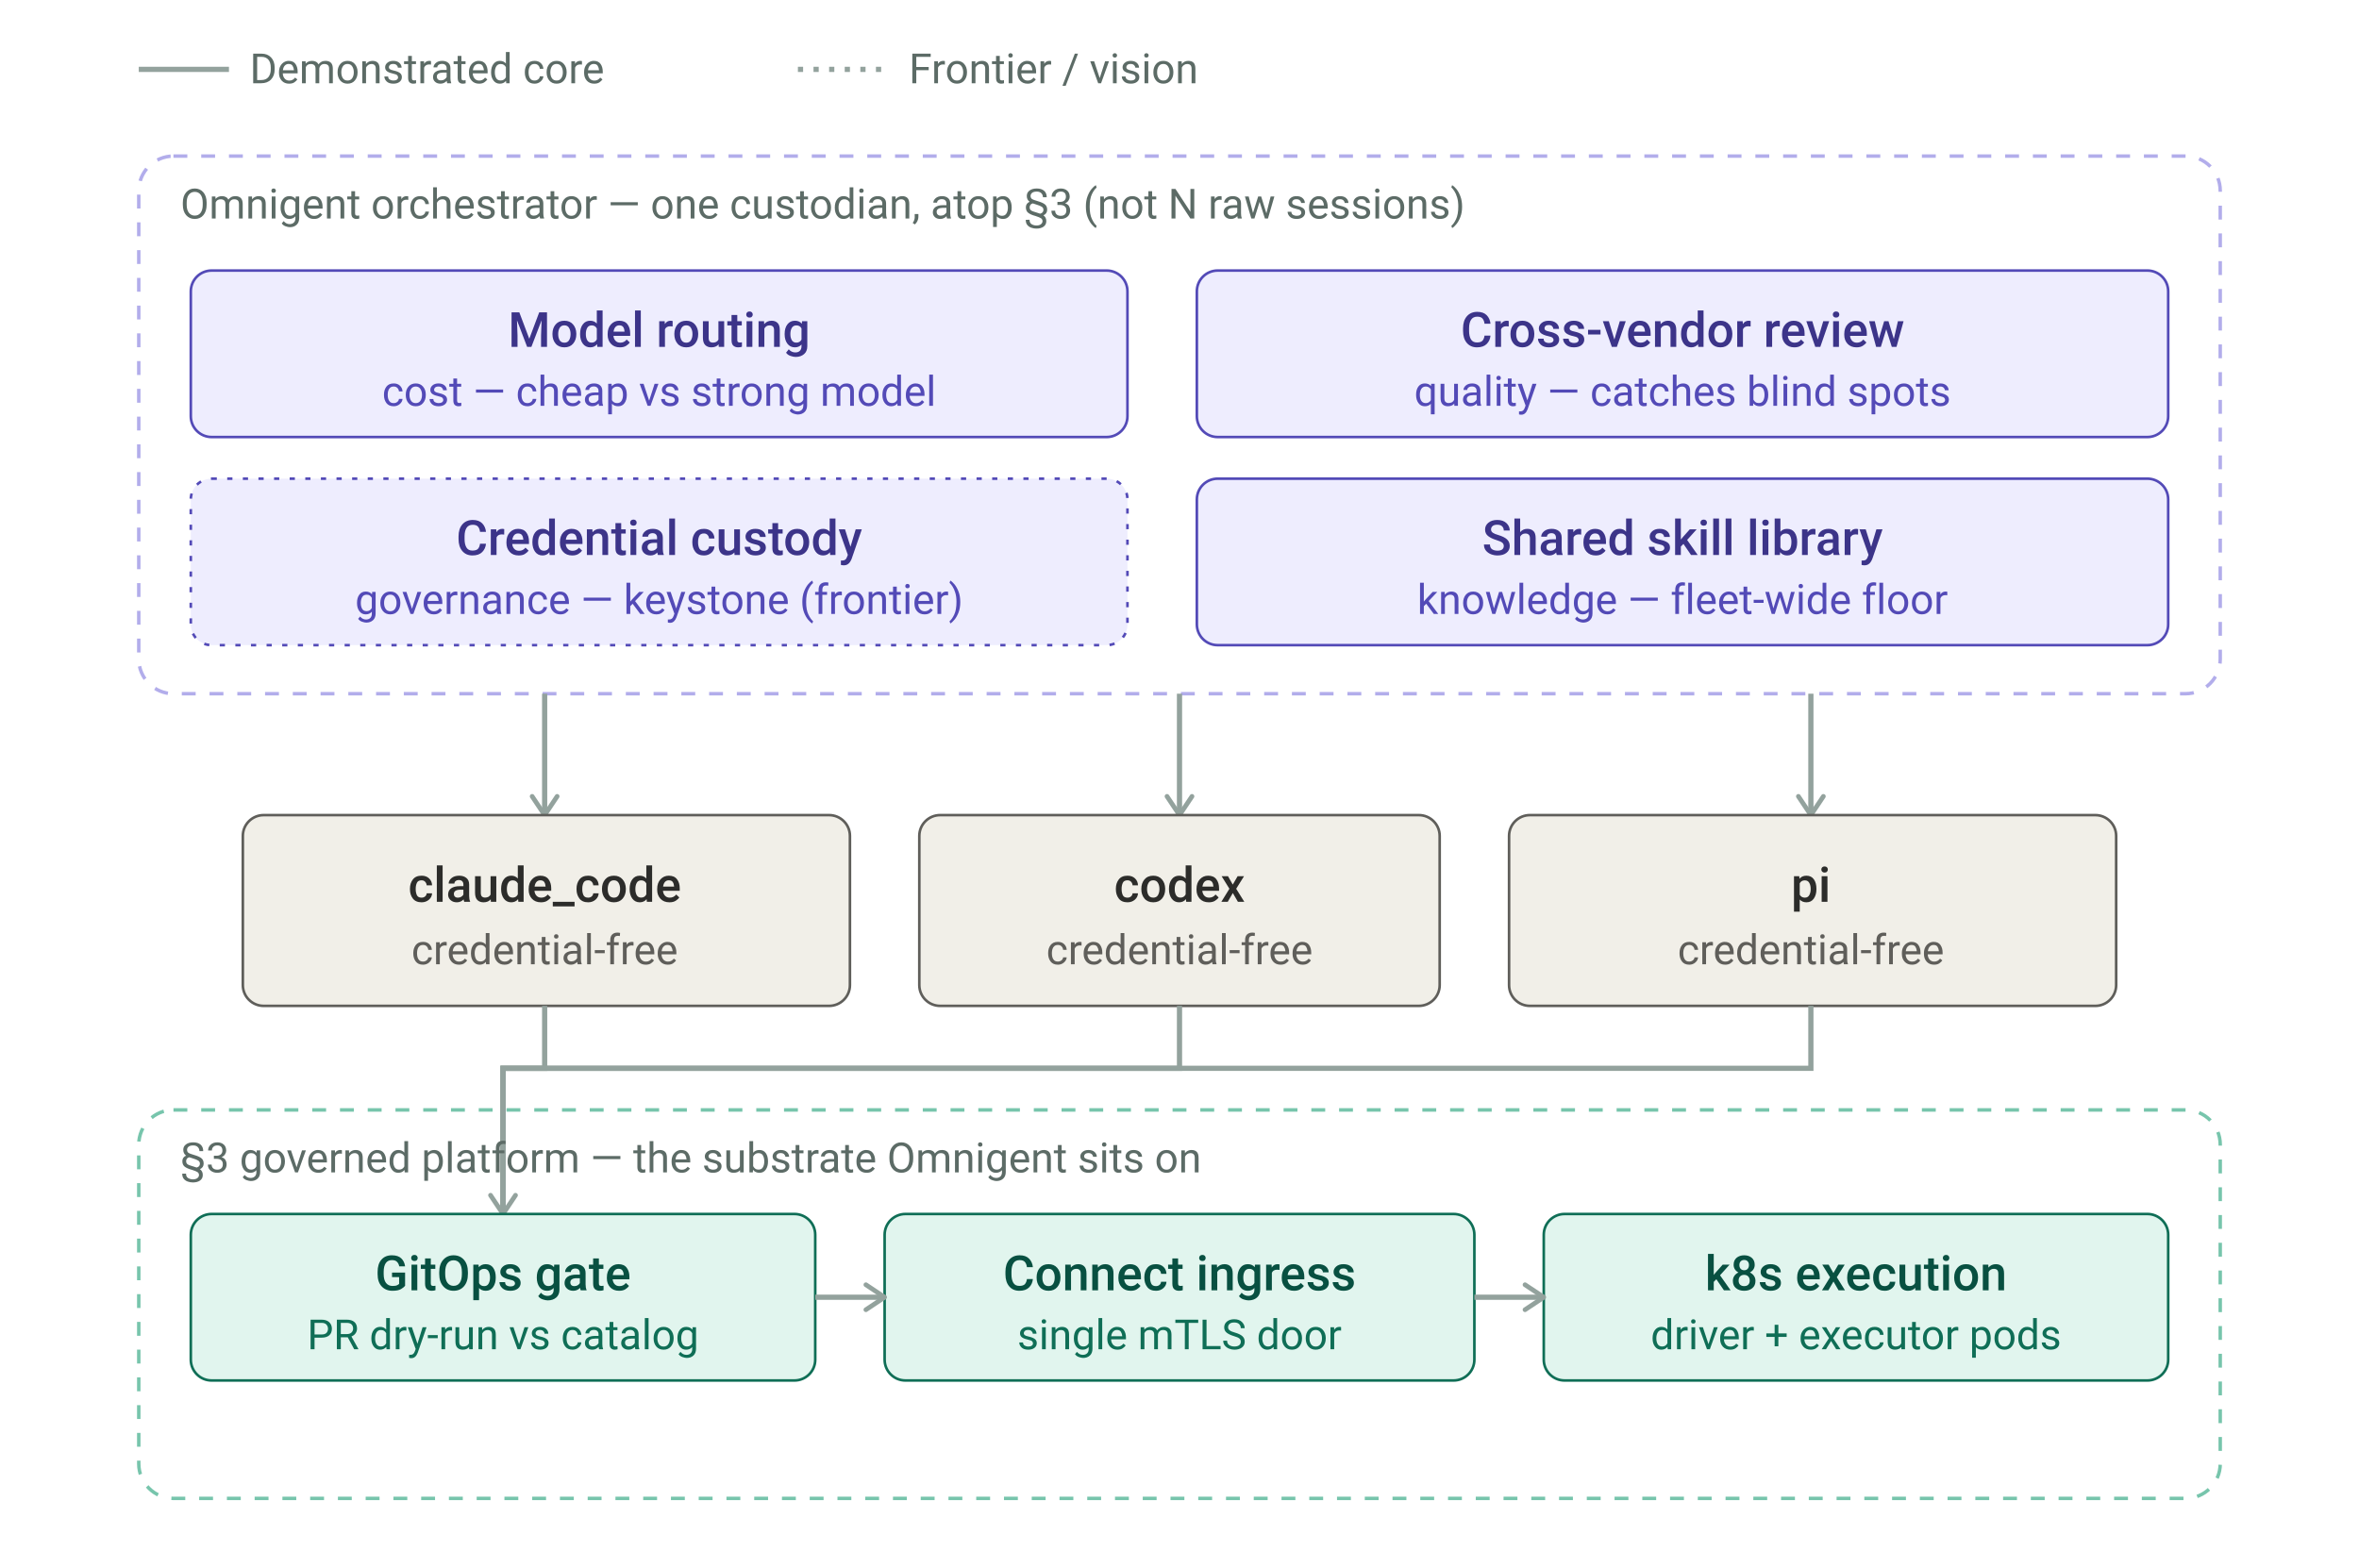
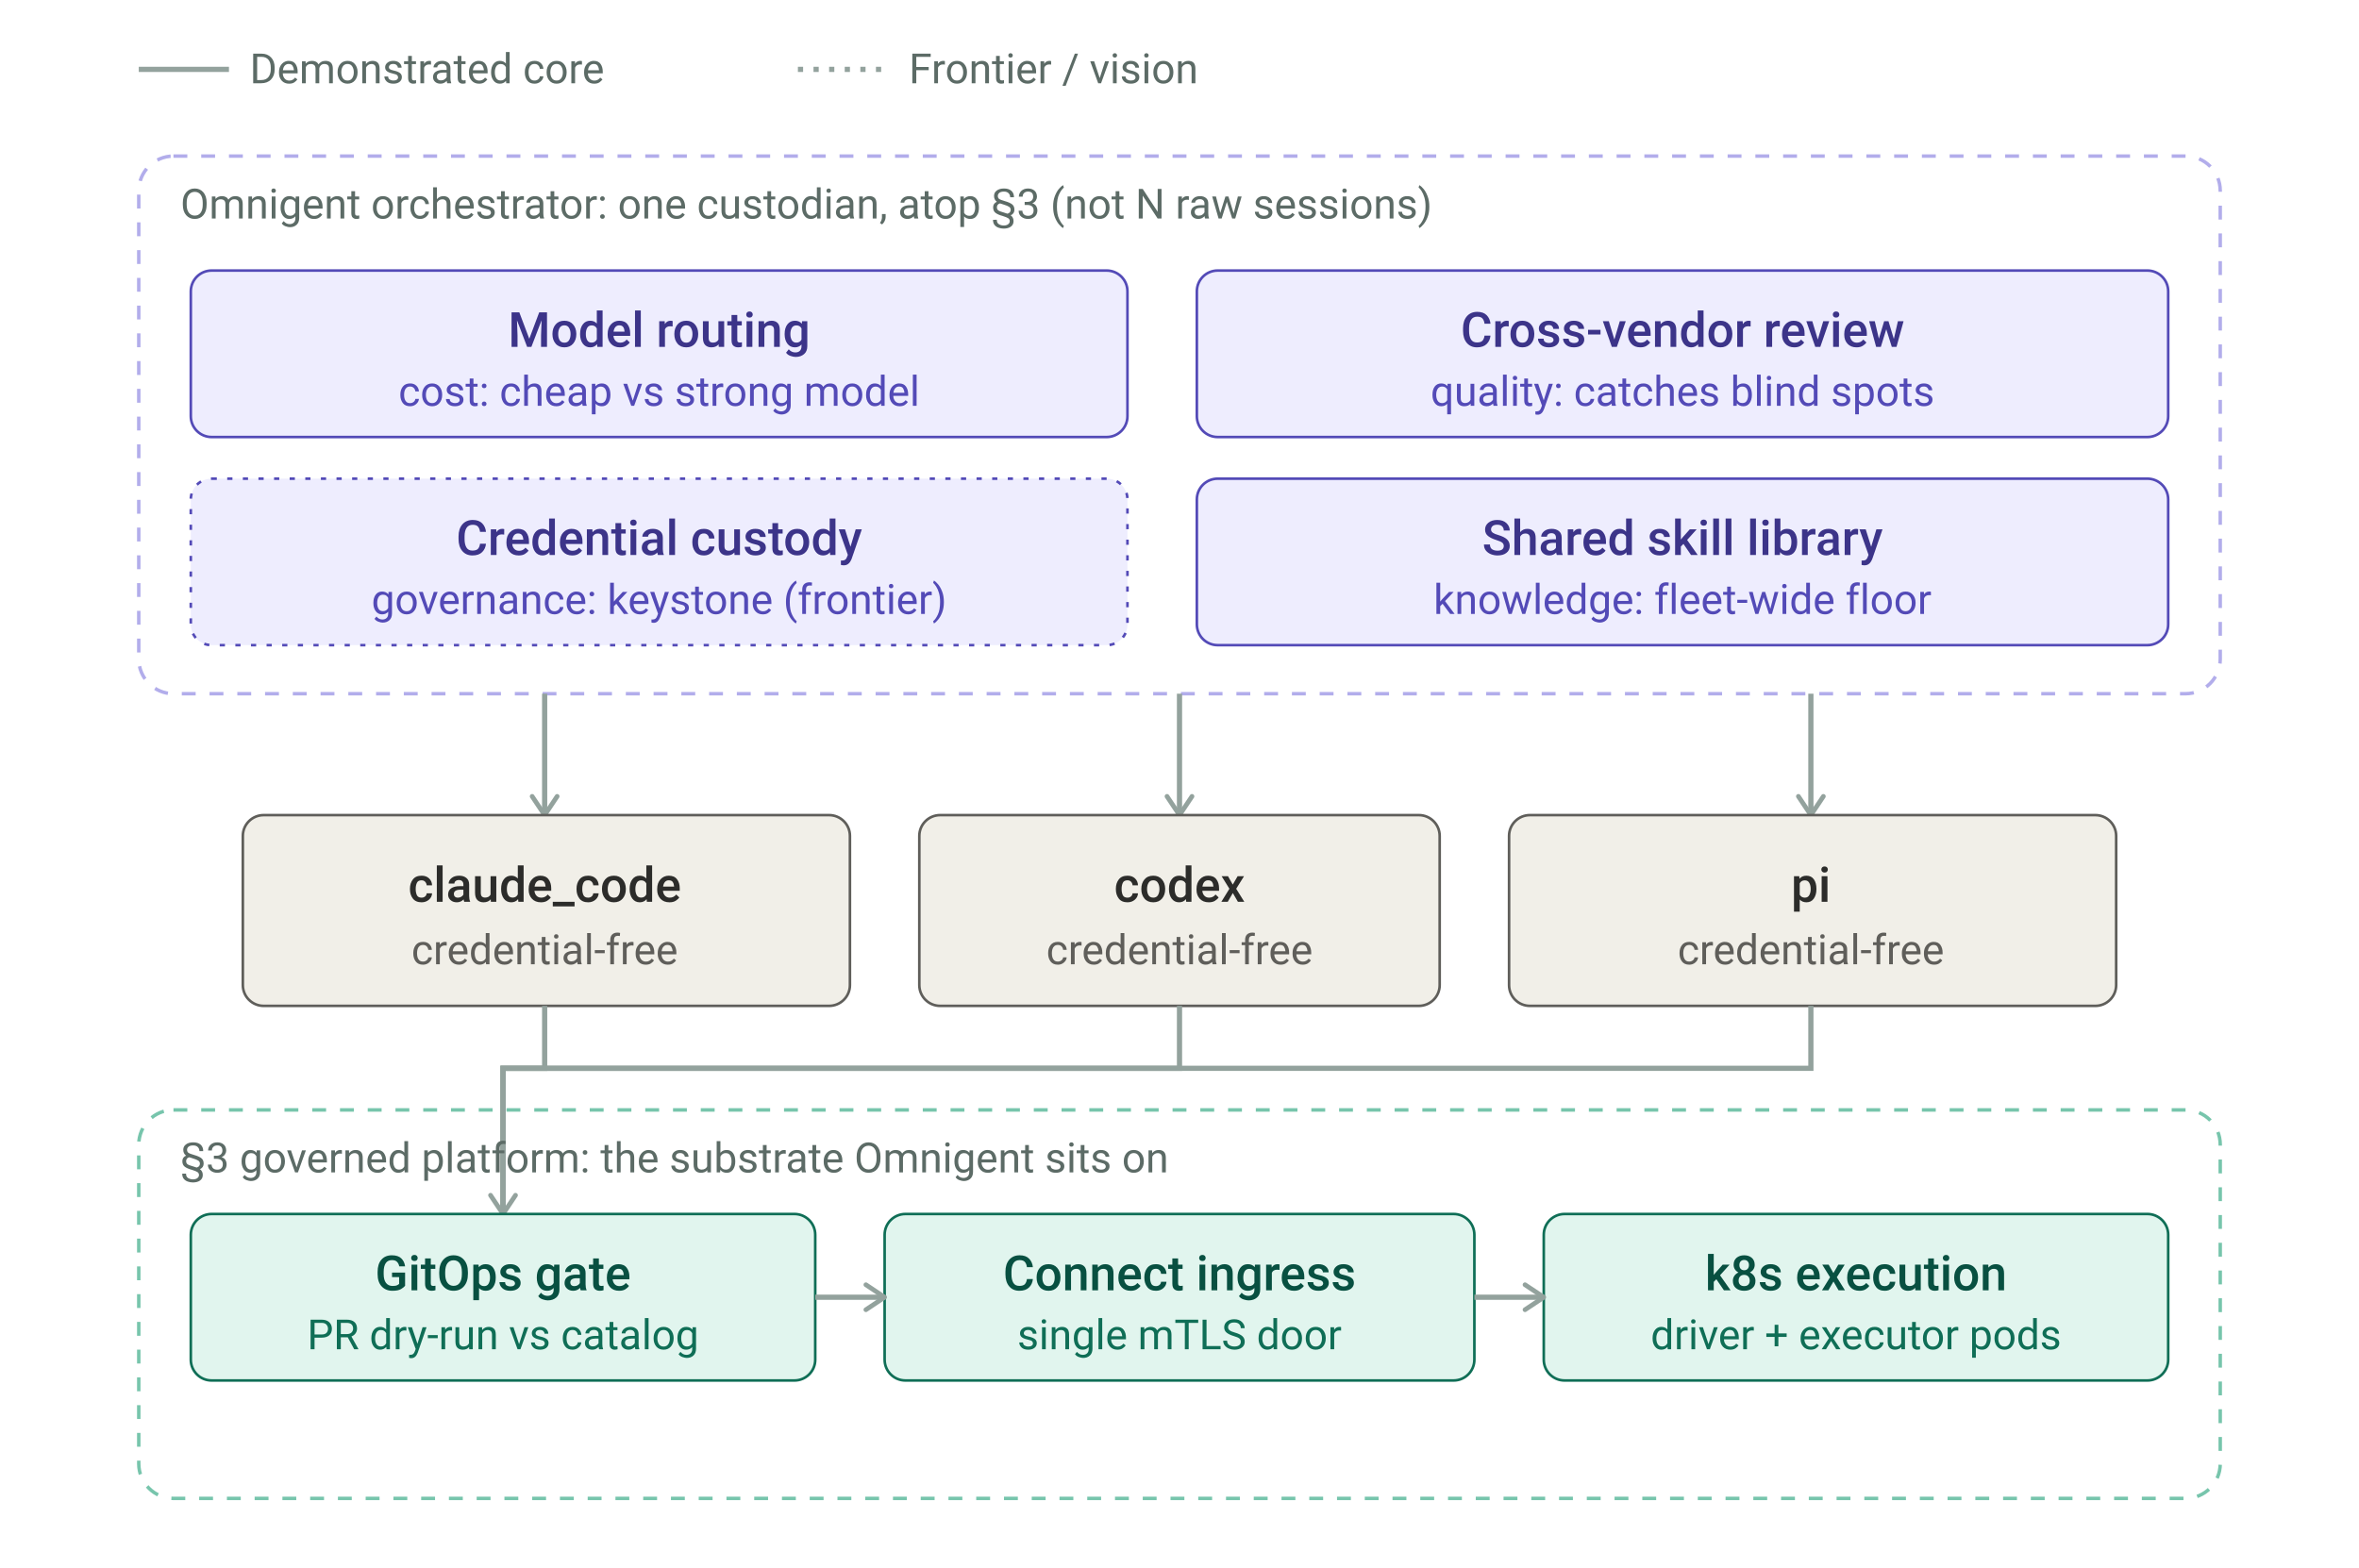
<svg xmlns="http://www.w3.org/2000/svg" width="100%" viewBox="0 0 680 452" role="img" font-family="ui-sans-serif, system-ui, sans-serif">
  <style>
  text{font-family:ui-sans-serif,system-ui,-apple-system,"Segoe UI",Roboto,Helvetica,Arial,sans-serif}
  .t{font-size:14px;fill:#16201e}
  .th{font-size:14px;font-weight:500;fill:#16201e}
  .ts{font-size:12px;fill:#5c6b66}
  .arr{stroke:#93a29d;stroke-width:1.5;fill:none}
  .c-gray rect{fill:#F1EFE8;stroke:#5F5E5A;stroke-width:.75}.c-gray .th{fill:#2C2C2A}.c-gray .ts{fill:#5F5E5A}
  .c-teal rect{fill:#E1F5EE;stroke:#0F6E56;stroke-width:.75}.c-teal .th{fill:#085041}.c-teal .ts{fill:#0F6E56}
  .c-purple rect{fill:#EEEDFE;stroke:#534AB7;stroke-width:.75}.c-purple .th{fill:#3C3489}.c-purple .ts{fill:#534AB7}
</style>
  <defs>
    <marker id="arrow" viewBox="0 0 10 10" refX="8" refY="5" markerWidth="6" markerHeight="6" orient="auto-start-reverse">
      <path d="M2 1L8 5L2 9" fill="none" stroke="context-stroke" stroke-width="1.5" stroke-linecap="round" stroke-linejoin="round" />
    </marker>
  </defs>
  <line x1="40" y1="20" x2="66" y2="20" class="arr" />
  <text x="72" y="24" class="ts">Demonstrated core</text>
  <line x1="230" y1="20" x2="256" y2="20" class="arr" stroke-dasharray="1.5 3" />
  <text x="262" y="24" class="ts">Frontier / vision</text>
  <rect x="40" y="45" width="600" height="155" rx="10" fill="none" stroke="#7F77DD" stroke-width="1" stroke-dasharray="4 4" opacity="0.6" />
-   <text x="52" y="63" class="ts">Omnigent orchestrator — one custodian, atop §3 (not N raw sessions)</text>
+   <text x="52" y="63" class="ts">Omnigent orchestrator: one custodian, atop §3 (not N raw sessions)</text>
  <g class="c-purple">
    <rect x="55" y="78" width="270" height="48" rx="6" />
    <text x="190" y="100" class="th" text-anchor="middle">Model routing</text>
-     <text x="190" y="117" class="ts" text-anchor="middle">cost — cheap vs strong model</text>
+     <text x="190" y="117" class="ts" text-anchor="middle">cost: cheap vs strong model</text>
  </g>
  <g class="c-purple">
    <rect x="345" y="78" width="280" height="48" rx="6" />
    <text x="485" y="100" class="th" text-anchor="middle">Cross-vendor review</text>
-     <text x="485" y="117" class="ts" text-anchor="middle">quality — catches blind spots</text>
+     <text x="485" y="117" class="ts" text-anchor="middle">quality: catches blind spots</text>
  </g>
  <g class="c-purple">
    <rect x="55" y="138" width="270" height="48" rx="6" stroke-dasharray="1.5 3" />
    <text x="190" y="160" class="th" text-anchor="middle">Credential custody</text>
-     <text x="190" y="177" class="ts" text-anchor="middle">governance — keystone (frontier)</text>
+     <text x="190" y="177" class="ts" text-anchor="middle">governance: keystone (frontier)</text>
  </g>
  <g class="c-purple">
    <rect x="345" y="138" width="280" height="48" rx="6" />
    <text x="485" y="160" class="th" text-anchor="middle">Shared skill library</text>
-     <text x="485" y="177" class="ts" text-anchor="middle">knowledge — fleet-wide floor</text>
+     <text x="485" y="177" class="ts" text-anchor="middle">knowledge: fleet-wide floor</text>
  </g>
  <line x1="157" y1="200" x2="157" y2="235" class="arr" marker-end="url(#arrow)" />
  <line x1="340" y1="200" x2="340" y2="235" class="arr" marker-end="url(#arrow)" />
  <line x1="522" y1="200" x2="522" y2="235" class="arr" marker-end="url(#arrow)" />
  <g class="c-gray">
    <rect x="70" y="235" width="175" height="55" rx="6" />
    <text x="157" y="260" class="th" text-anchor="middle">claude_code</text>
    <text x="157" y="278" class="ts" text-anchor="middle">credential-free</text>
  </g>
  <g class="c-gray">
    <rect x="265" y="235" width="150" height="55" rx="6" />
    <text x="340" y="260" class="th" text-anchor="middle">codex</text>
    <text x="340" y="278" class="ts" text-anchor="middle">credential-free</text>
  </g>
  <g class="c-gray">
    <rect x="435" y="235" width="175" height="55" rx="6" />
    <text x="522" y="260" class="th" text-anchor="middle">pi</text>
    <text x="522" y="278" class="ts" text-anchor="middle">credential-free</text>
  </g>
  <path d="M157 290 V308 H145 V350" fill="none" class="arr" marker-end="url(#arrow)" />
  <path d="M340 290 V308 H145 V350" fill="none" class="arr" />
  <path d="M522 290 V308 H145 V350" fill="none" class="arr" />
  <rect x="40" y="320" width="600" height="112" rx="10" fill="none" stroke="#1D9E75" stroke-width="1" stroke-dasharray="4 4" opacity="0.6" />
-   <text x="52" y="338" class="ts">§3 governed platform — the substrate Omnigent sits on</text>
+   <text x="52" y="338" class="ts">§3 governed platform: the substrate Omnigent sits on</text>
  <g class="c-teal">
    <rect x="55" y="350" width="180" height="48" rx="6" />
    <text x="145" y="372" class="th" text-anchor="middle">GitOps gate</text>
    <text x="145" y="389" class="ts" text-anchor="middle">PR dry-run vs catalog</text>
  </g>
  <g class="c-teal">
    <rect x="255" y="350" width="170" height="48" rx="6" />
    <text x="340" y="372" class="th" text-anchor="middle">Connect ingress</text>
    <text x="340" y="389" class="ts" text-anchor="middle">single mTLS door</text>
  </g>
  <g class="c-teal">
    <rect x="445" y="350" width="180" height="48" rx="6" />
    <text x="535" y="372" class="th" text-anchor="middle">k8s execution</text>
    <text x="535" y="389" class="ts" text-anchor="middle">driver + executor pods</text>
  </g>
  <line x1="235" y1="374" x2="255" y2="374" class="arr" marker-end="url(#arrow)" />
  <line x1="425" y1="374" x2="445" y2="374" class="arr" marker-end="url(#arrow)" />
</svg>
